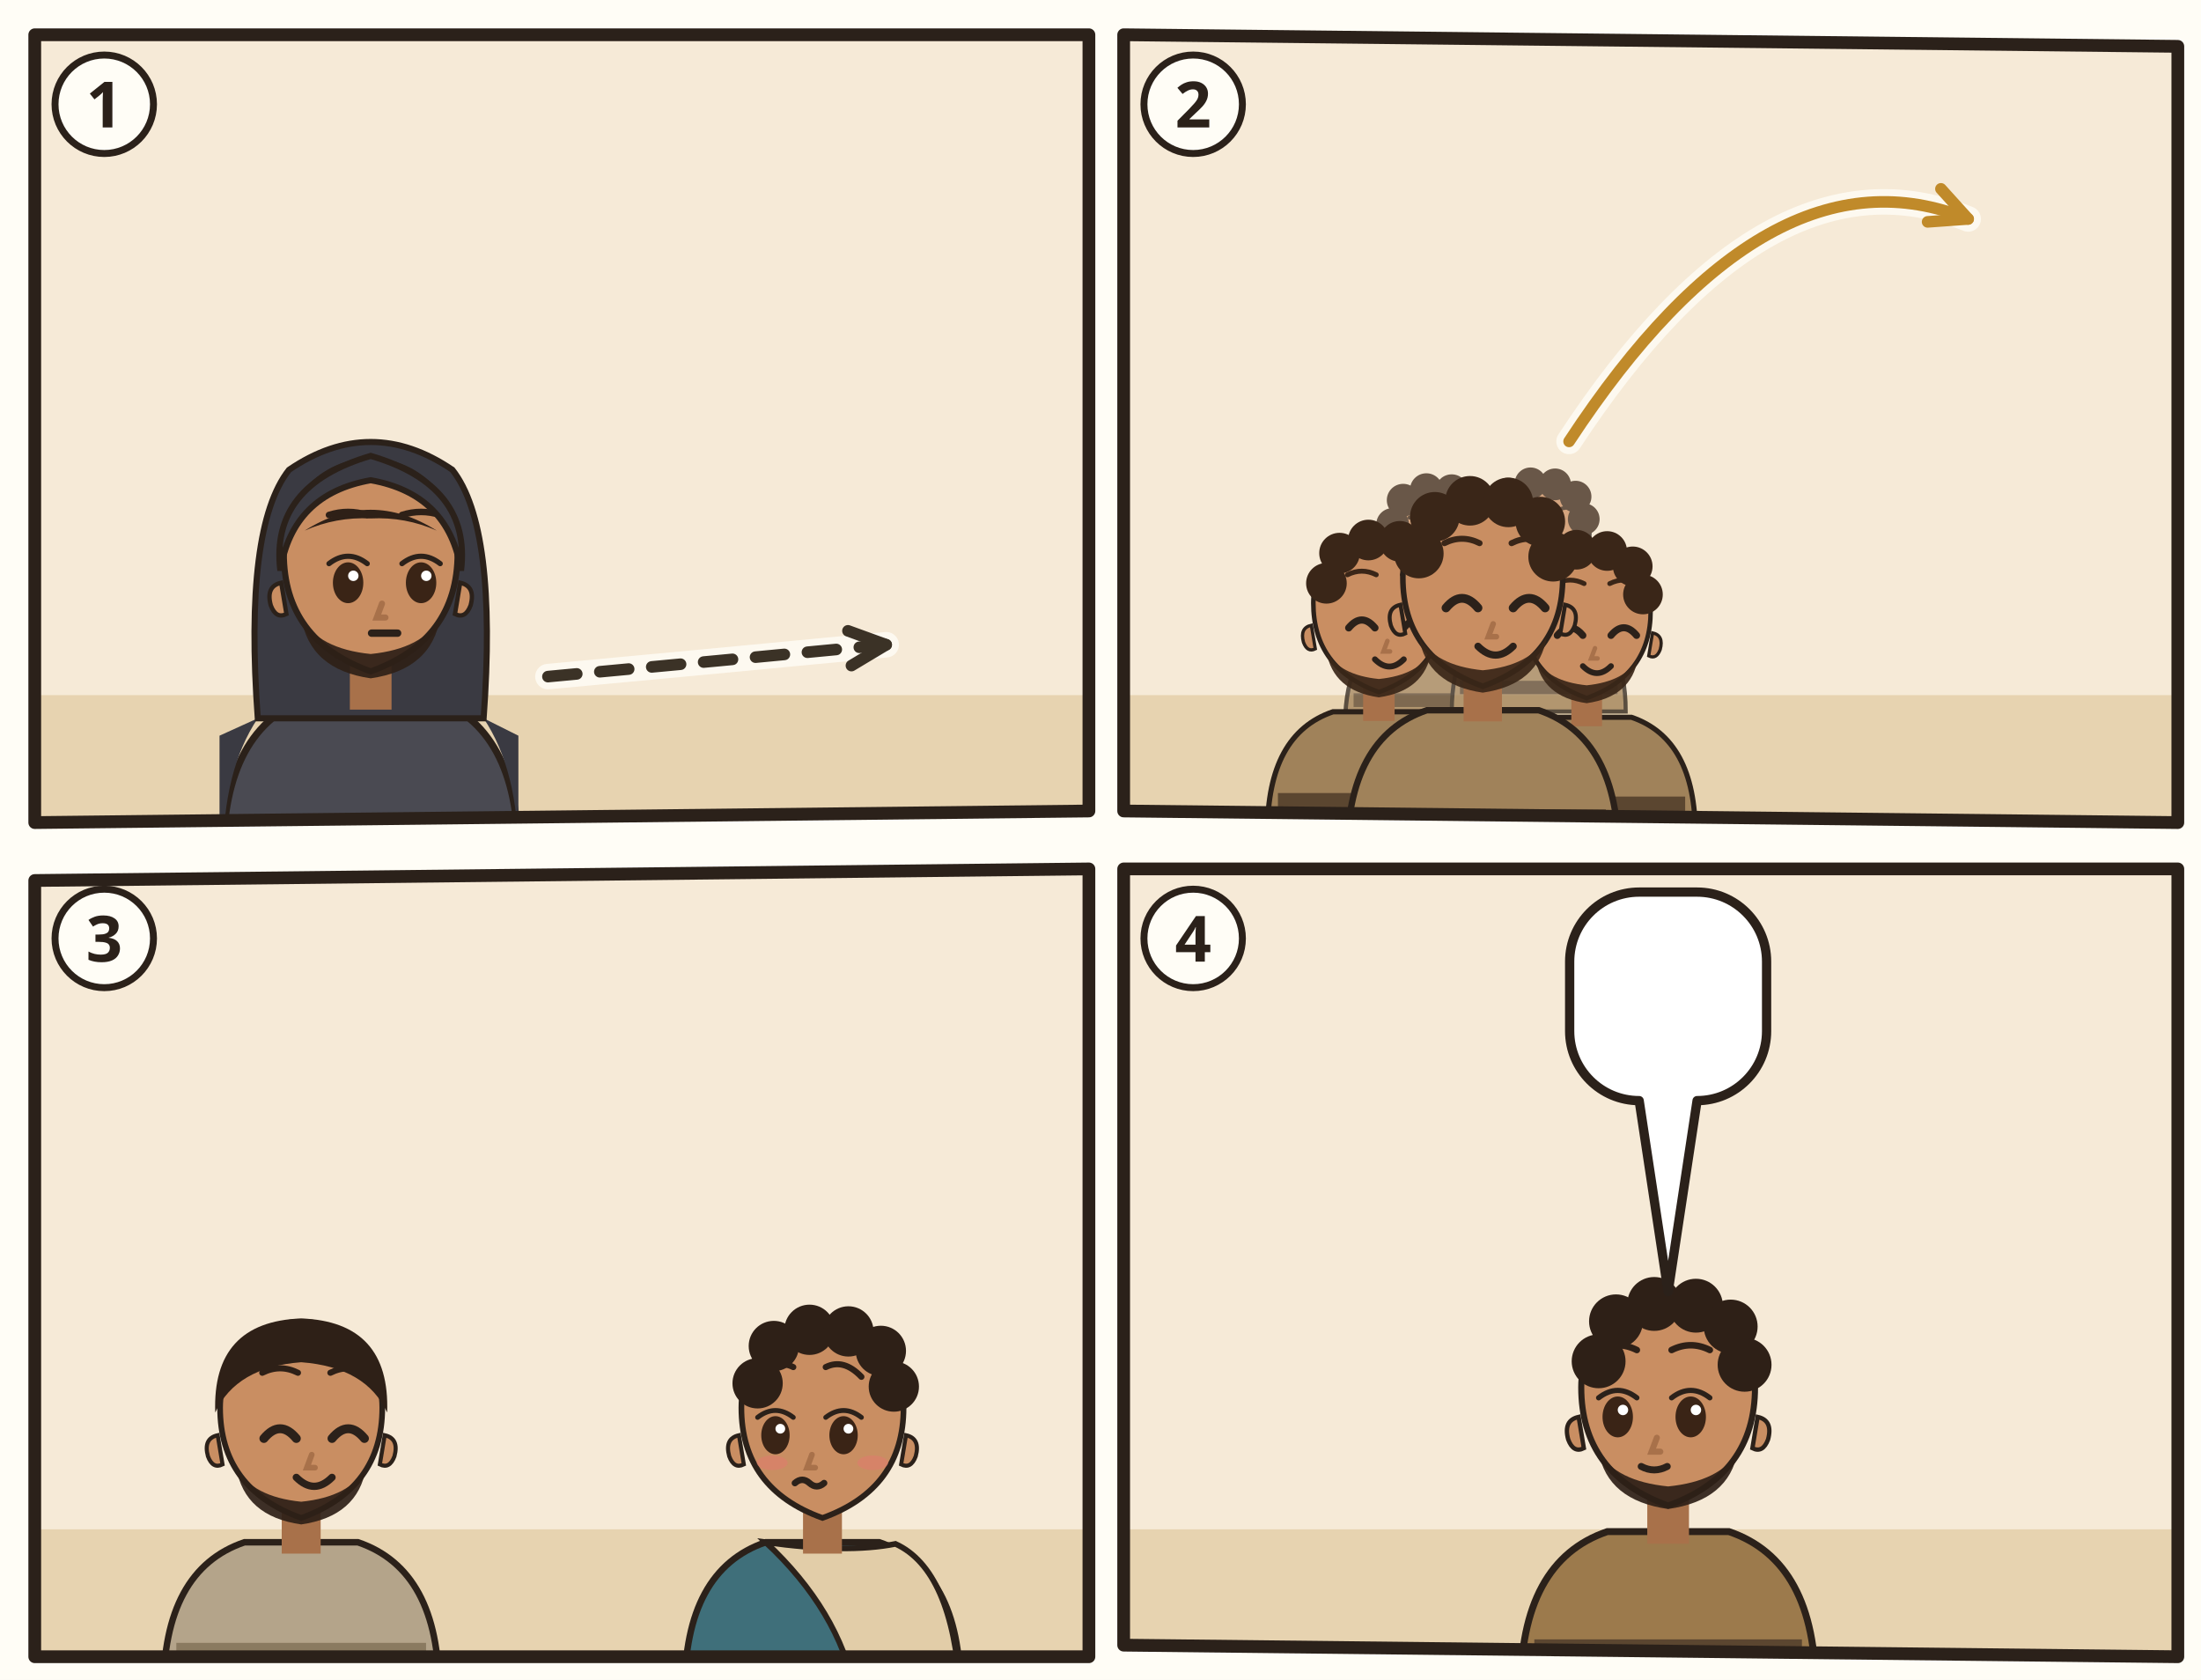
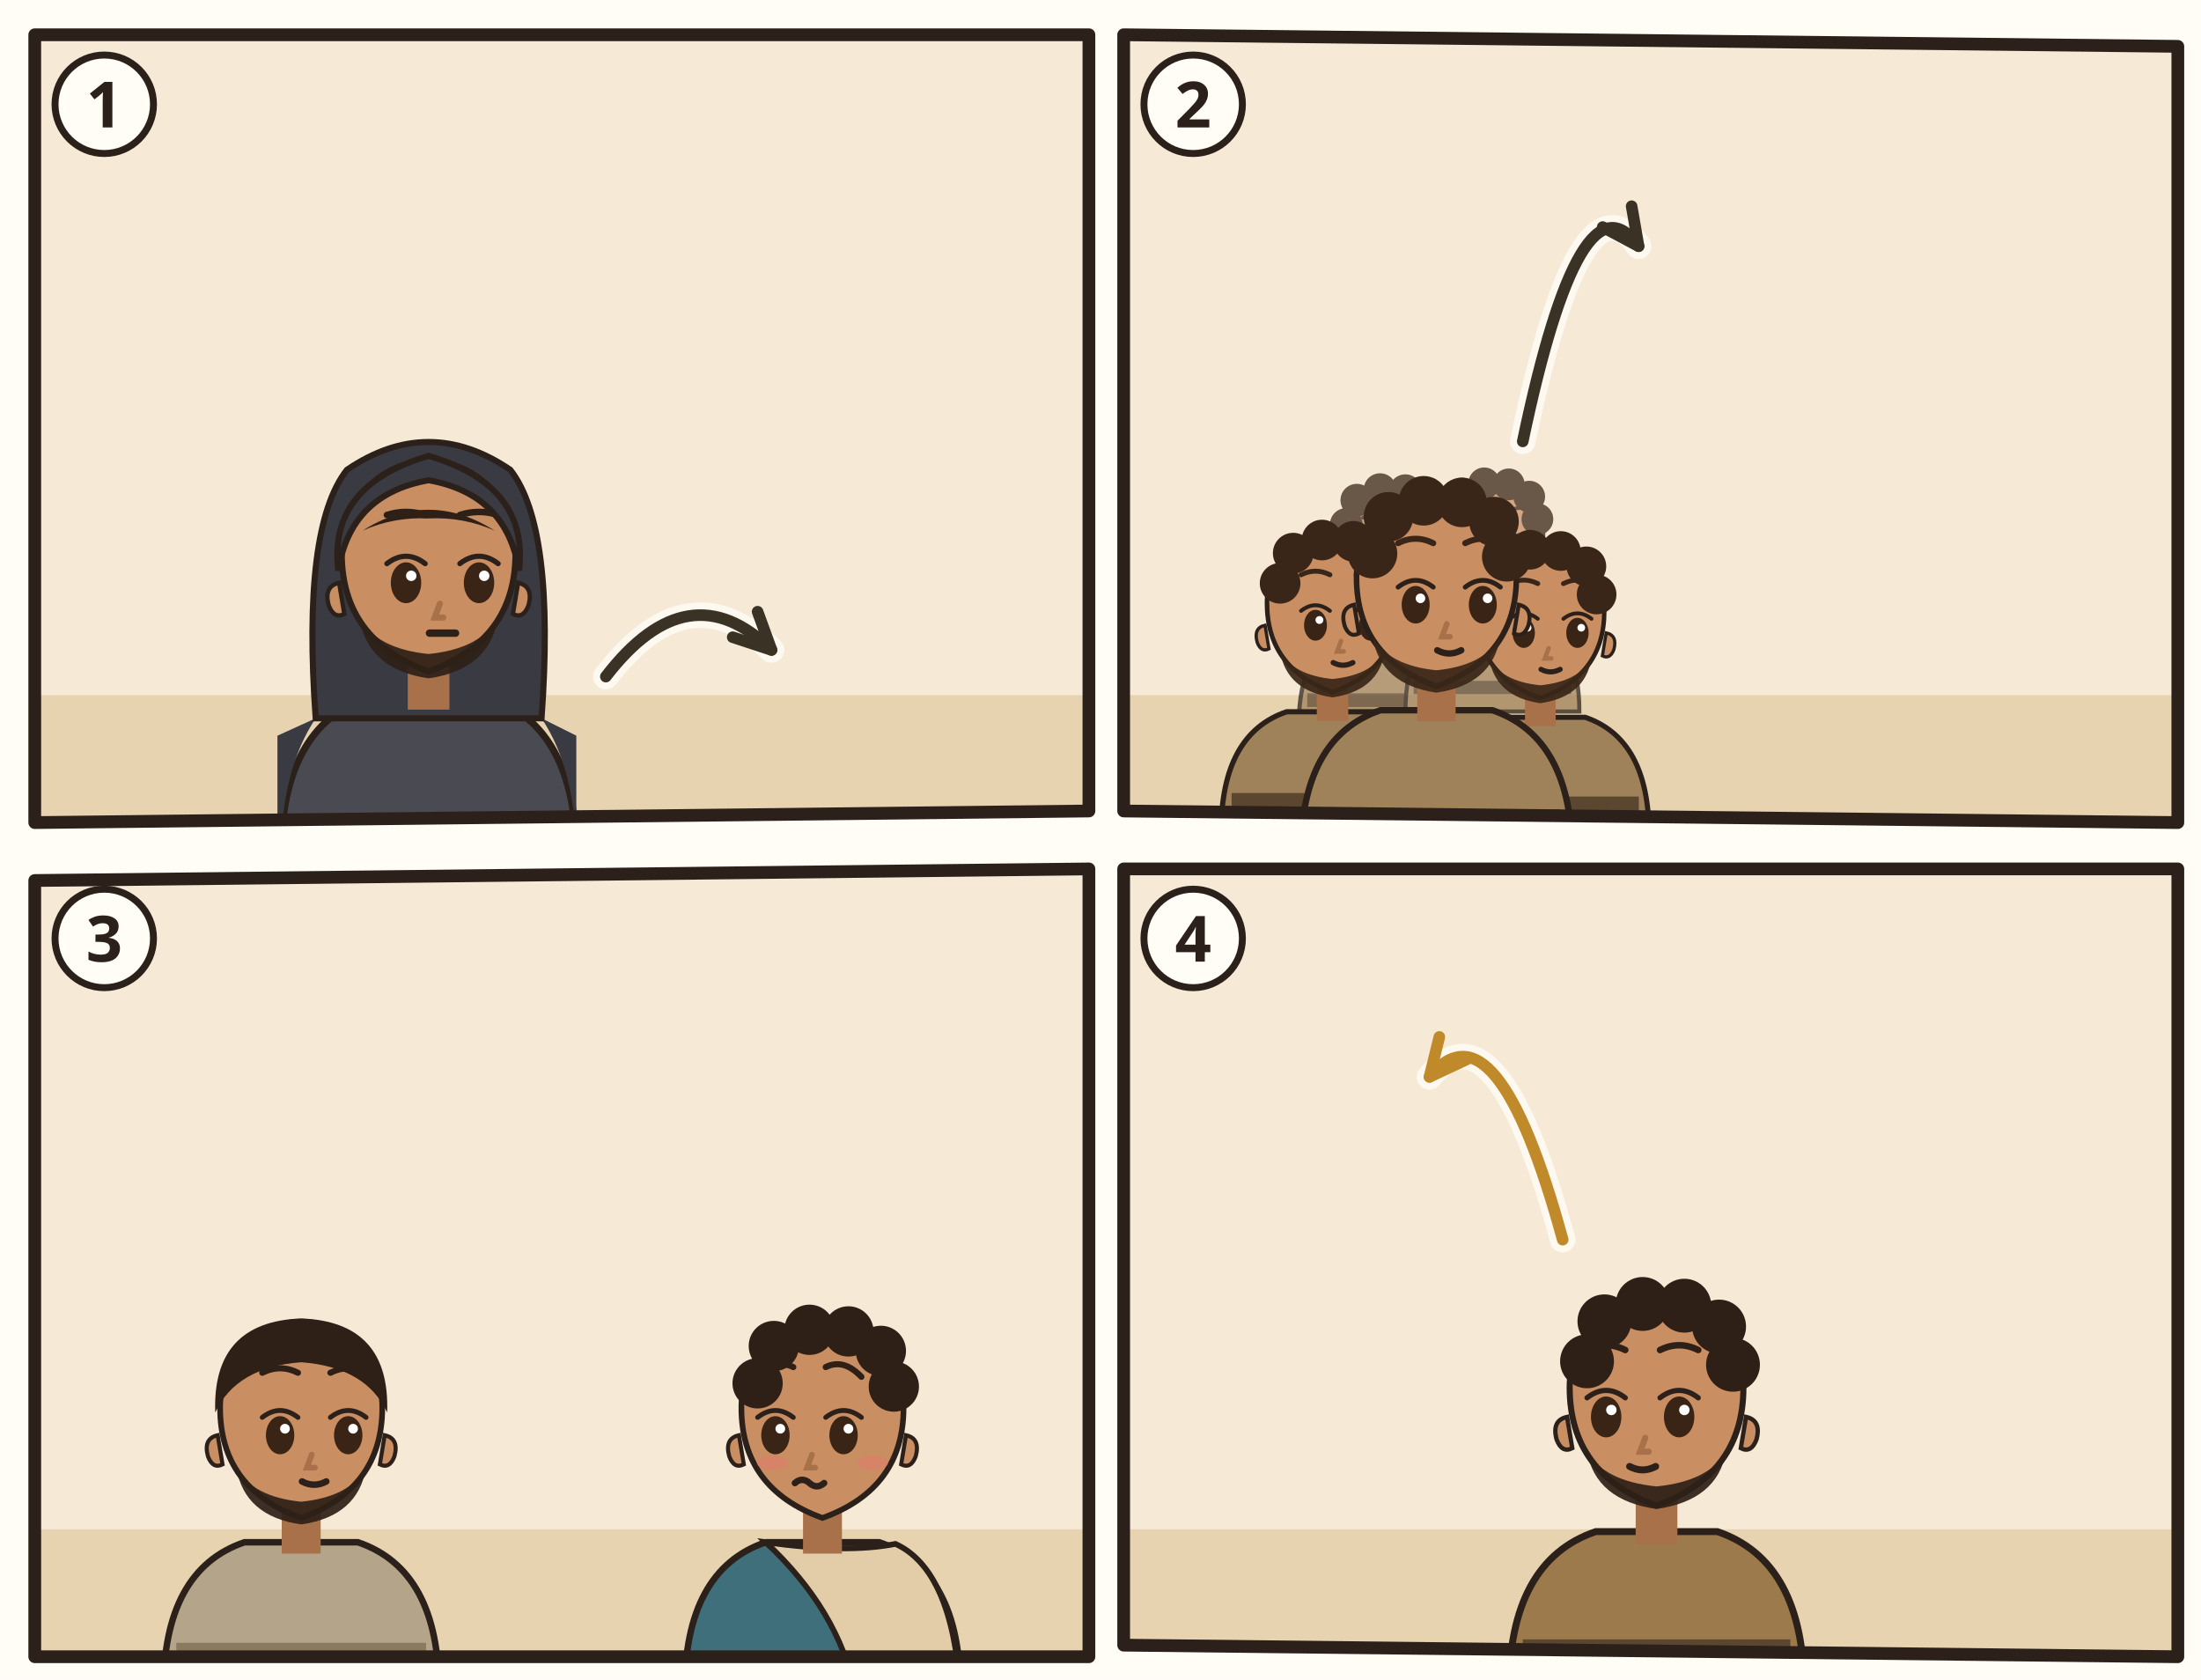
<svg xmlns="http://www.w3.org/2000/svg" viewBox="0 0 380 290">
  <rect width="380" height="290" fill="#FFFDF6" />
  <g transform="translate(4 4)">
    <clipPath id="an-cp-mat-006-019-024-1">
      <polygon points="2,2 184,2 184,136 2,138" />
    </clipPath>
    <g clip-path="url(#an-cp-mat-006-019-024-1)">
      <polygon points="2,2 184,2 184,136 2,138" fill="#F6EAD7" />
      <path d="M0 116h186v24H0z" fill="#E7D3B0" />
-       <g transform="translate(60 93.0) scale(1.5)">
+       <g transform="translate(70 93.0) scale(1.5)">
        <path d="M-17 34Q-17 19-7 15.6L7 15.6Q17 19 17 34z" fill="#4A4A52" stroke="#2B211A" stroke-width=".8" />
        <path d="M-13 18Q-17 24-17 34h-.4V20zM13 18Q17 24 17 34V20z" fill="#3A3A42" />
        <path d="M-13 18Q-14.6-4-9.4-10.6Q0-17 9.4-10.6Q14.6-4 13 18z" fill="#3A3A42" stroke="#2B211A" stroke-width=".7" />
        <path d="M-2.4 11h4.8v6h-4.8z" fill="#A8714A" />
        <path d="M-10 -1Q-10 9 0 12.6Q10 9 10 -1A10 10.6 0 0 0 -10 -1z" fill="#C98E62" stroke="#2B211A" stroke-width=".7" />
        <path d="M10.3 2.4q1.8.4 1.2 2.6-.6 1.6-1.8 1z M-10.3 2.4q-1.8.4-1.2 2.6.6 1.6 1.8 1z" fill="#C98E62" stroke="#2B211A" stroke-width=".5" />
        <path d="M-8 6.4Q-7 12.4 0 13.4Q7 12.4 8 6.4Q6 10 0 10.6Q-6 10-8 6.4z" fill="#2E2017" opacity=".92" />
        <ellipse cx="-2.6" cy="2.4" rx="1.75" ry="2.35" fill="#3A2416" />
        <path d="M-4.8 0.2Q-2.6 -1.5 -0.4 0.2" fill="none" stroke="#2B211A" stroke-width=".6" stroke-linecap="round" />
        <circle cx="-2.0" cy="1.6" r=".6" fill="#FFF" />
        <ellipse cx="5.8" cy="2.4" rx="1.75" ry="2.35" fill="#3A2416" />
        <path d="M3.6 0.2Q5.8 -1.5 8.0 0.2" fill="none" stroke="#2B211A" stroke-width=".6" stroke-linecap="round" />
        <circle cx="6.4" cy="1.6" r=".6" fill="#FFF" />
        <path d="M-4.8 -5.4Q-2.6 -6.1 -0.4 -5.4M3.6 -5.4Q5.8 -6.1 8.0 -5.4" fill="none" stroke="#2E2017" stroke-width=".75" stroke-linecap="round" />
        <path d="M1.3 4.8l-.6 1.6h1" fill="none" stroke="#A8714A" stroke-width=".7" stroke-linecap="round" />
        <path d="M0.1 8.2h3" stroke="#2B211A" stroke-width=".85" stroke-linecap="round" />
        <path d="M-7.6-3.6Q0-8.4 7.6-3.6Q4-5.2 0-5Q-4-5.2-7.6-3.6z" fill="#2E2017" />
        <path d="M-10.4 1Q-11.6-8.8 0-12.2Q11.6-8.8 10.4 1Q9-7.8 0-9.4Q-9-7.8-10.4 1z" fill="#3A3A42" stroke="#2B211A" stroke-width=".7" />
      </g>
-       <use href="#an-schatz-erde" x="149.9" y="100" width="26" height="24" />
-       <path d="M90.6 112.8Q119.8 110.1 149.0 107.3" fill="none" stroke="#FFFDF6" stroke-width="4.4" stroke-linecap="round" opacity=".8" />
-       <path d="M90.6 112.8Q119.8 110.1 149.0 107.3" fill="none" stroke="#3B3226" stroke-width="2" stroke-dasharray="5 4" stroke-linecap="round" />
-       <path d="M143.0 110.9L149.0 107.3L142.4 104.9" fill="none" stroke="#3B3226" stroke-width="2" stroke-linecap="round" stroke-linejoin="round" />
+       <use href="#an-schatz-erde" x="130.0" y="100" width="26" height="24" />
+       <path d="M100.6 112.8Q114.9 94.2 129.2 108.2" fill="none" stroke="#FFFDF6" stroke-width="4.4" stroke-linecap="round" opacity=".8" />
+       <path d="M100.6 112.8Q114.9 94.2 129.2 108.2" fill="none" stroke="#3B3226" stroke-width="2" stroke-linecap="round" />
+       <path d="M122.5 106.0L129.2 108.2L126.8 101.6" fill="none" stroke="#3B3226" stroke-width="2" stroke-linecap="round" stroke-linejoin="round" />
    </g>
    <polygon points="2,2 184,2 184,136 2,138" fill="none" stroke="#2B211A" stroke-width="2.2" stroke-linejoin="round" />
    <circle cx="14" cy="14" r="8.5" fill="#FFFDF6" stroke="#2B211A" stroke-width="1.2" />
    <text x="14" y="18" text-anchor="middle" font-family="sans-serif" font-size="11" font-weight="700" fill="#2B211A">1</text>
  </g>
  <g transform="translate(192 4)">
    <clipPath id="an-cp-mat-006-019-024-2">
      <polygon points="2,2 184,4 184,138 2,136" />
    </clipPath>
    <g clip-path="url(#an-cp-mat-006-019-024-2)">
      <polygon points="2,2 184,4 184,138 2,136" fill="#F6EAD7" />
      <path d="M0 116h186v24H0z" fill="#E7D3B0" />
      <use href="#an-gott" x="140" y="3" width="40" height="40" />
      <g opacity=".75">
-         <g transform="translate(55.72 90.18) scale(0.9108)">
+         <g transform="translate(47.72 90.18) scale(0.9108)">
          <path d="M-17 34Q-17 19-7 15.6L7 15.6Q17 19 17 34z" fill="#A0825A" stroke="#2B211A" stroke-width=".8" />
          <path d="M-15.4 28h30.8v2.6h-30.8z" fill="#5B4630" />
          <path d="M-2.4 11h4.8v6h-4.8z" fill="#A8714A" />
          <path d="M-10 -1Q-10 9 0 12.6Q10 9 10 -1A10 10.6 0 0 0 -10 -1z" fill="#C98E62" stroke="#2B211A" stroke-width=".7" />
          <path d="M10.3 2.4q1.8.4 1.2 2.6-.6 1.6-1.8 1z M-10.3 2.4q-1.8.4-1.2 2.6.6 1.6 1.8 1z" fill="#C98E62" stroke="#2B211A" stroke-width=".5" />
          <path d="M-8 6.4Q-7 12.4 0 13.4Q7 12.4 8 6.4Q6 10 0 10.6Q-6 10-8 6.4z" fill="#3A2618" opacity=".92" />
-           <path d="M-4.6 2.8Q-2.6 0.4 -0.6 2.8" fill="none" stroke="#2B211A" stroke-width="1.1" stroke-linecap="round" />
-           <path d="M3.8 2.8Q5.8 0.4 7.8 2.8" fill="none" stroke="#2B211A" stroke-width="1.1" stroke-linecap="round" />
+           <ellipse cx="-2.6" cy="2.4" rx="1.75" ry="2.35" fill="#3A2416" />
+           <path d="M-4.8 0.2Q-2.6 -1.5 -0.4 0.2" fill="none" stroke="#2B211A" stroke-width=".6" stroke-linecap="round" />
+           <circle cx="-2.0" cy="1.6" r=".6" fill="#FFF" />
+           <ellipse cx="5.8" cy="2.4" rx="1.75" ry="2.35" fill="#3A2416" />
+           <path d="M3.6 0.2Q5.8 -1.5 8.0 0.2" fill="none" stroke="#2B211A" stroke-width=".6" stroke-linecap="round" />
+           <circle cx="6.4" cy="1.6" r=".6" fill="#FFF" />
          <path d="M-4.8 -5.3Q-2.6 -6.4 -0.4 -5.3M3.6 -5.3Q5.8 -6.4 8.0 -5.3" fill="none" stroke="#3A2618" stroke-width=".75" stroke-linecap="round" />
          <path d="M1.3 4.8l-.6 1.6h1" fill="none" stroke="#A8714A" stroke-width=".7" stroke-linecap="round" />
-           <path d="M-0.6 7.6Q1.6 9.8 3.8 7.6" fill="none" stroke="#2B211A" stroke-width=".9" stroke-linecap="round" />
+           <path d="M0.1 8.1Q1.6 8.9 3.1 8.1" fill="none" stroke="#2B211A" stroke-width=".8" stroke-linecap="round" />
          <circle cx="-8" cy="-4" r="3.1" fill="#3A2618" />
          <circle cx="-6" cy="-8.6" r="3.1" fill="#3A2618" />
          <circle cx="-1.6" cy="-10.6" r="3.1" fill="#3A2618" />
          <circle cx="3.2" cy="-10.4" r="3.1" fill="#3A2618" />
          <circle cx="7.2" cy="-8" r="3.1" fill="#3A2618" />
          <circle cx="8.8" cy="-3.6" r="3.1" fill="#3A2618" />
        </g>
-         <g transform="translate(73.66 88.8) scale(0.8832)">
+         <g transform="translate(65.66 88.8) scale(0.8832)">
          <path d="M-17 34Q-17 19-7 15.6L7 15.6Q17 19 17 34z" fill="#A0825A" stroke="#2B211A" stroke-width=".8" />
          <path d="M-15.4 28h30.8v2.6h-30.8z" fill="#5B4630" />
          <path d="M-2.4 11h4.8v6h-4.8z" fill="#A8714A" />
          <path d="M-10 -1Q-10 9 0 12.6Q10 9 10 -1A10 10.6 0 0 0 -10 -1z" fill="#C98E62" stroke="#2B211A" stroke-width=".7" />
          <path d="M10.3 2.4q1.8.4 1.2 2.6-.6 1.6-1.8 1z M-10.3 2.4q-1.8.4-1.2 2.6.6 1.6 1.8 1z" fill="#C98E62" stroke="#2B211A" stroke-width=".5" />
          <path d="M-8 6.4Q-7 12.4 0 13.4Q7 12.4 8 6.4Q6 10 0 10.6Q-6 10-8 6.4z" fill="#3A2618" opacity=".92" />
-           <path d="M-4.6 2.8Q-2.6 0.4 -0.6 2.8" fill="none" stroke="#2B211A" stroke-width="1.1" stroke-linecap="round" />
-           <path d="M3.8 2.8Q5.8 0.4 7.8 2.8" fill="none" stroke="#2B211A" stroke-width="1.1" stroke-linecap="round" />
+           <ellipse cx="-2.6" cy="2.4" rx="1.75" ry="2.35" fill="#3A2416" />
+           <path d="M-4.8 0.2Q-2.6 -1.5 -0.4 0.2" fill="none" stroke="#2B211A" stroke-width=".6" stroke-linecap="round" />
+           <circle cx="-2.0" cy="1.6" r=".6" fill="#FFF" />
+           <ellipse cx="5.8" cy="2.4" rx="1.75" ry="2.35" fill="#3A2416" />
+           <path d="M3.6 0.2Q5.8 -1.5 8.0 0.2" fill="none" stroke="#2B211A" stroke-width=".6" stroke-linecap="round" />
+           <circle cx="6.4" cy="1.6" r=".6" fill="#FFF" />
          <path d="M-4.8 -5.3Q-2.6 -6.4 -0.4 -5.3M3.6 -5.3Q5.8 -6.4 8.0 -5.3" fill="none" stroke="#3A2618" stroke-width=".75" stroke-linecap="round" />
          <path d="M1.3 4.8l-.6 1.6h1" fill="none" stroke="#A8714A" stroke-width=".7" stroke-linecap="round" />
-           <path d="M-0.6 7.6Q1.6 9.8 3.8 7.6" fill="none" stroke="#2B211A" stroke-width=".9" stroke-linecap="round" />
+           <path d="M0.1 8.1Q1.6 8.9 3.1 8.1" fill="none" stroke="#2B211A" stroke-width=".8" stroke-linecap="round" />
          <circle cx="-8" cy="-4" r="3.1" fill="#3A2618" />
          <circle cx="-6" cy="-8.6" r="3.1" fill="#3A2618" />
          <circle cx="-1.6" cy="-10.6" r="3.1" fill="#3A2618" />
          <circle cx="3.2" cy="-10.4" r="3.1" fill="#3A2618" />
          <circle cx="7.2" cy="-8" r="3.1" fill="#3A2618" />
          <circle cx="8.8" cy="-3.6" r="3.1" fill="#3A2618" />
        </g>
      </g>
-       <g transform="translate(46.06 101.22) scale(1.1316)">
+       <g transform="translate(38.06 101.22) scale(1.1316)">
        <path d="M-17 34Q-17 19-7 15.6L7 15.6Q17 19 17 34z" fill="#A0825A" stroke="#2B211A" stroke-width=".8" />
        <path d="M-15.4 28h30.8v2.6h-30.8z" fill="#5B4630" />
        <path d="M-2.4 11h4.8v6h-4.8z" fill="#A8714A" />
        <path d="M-10 -1Q-10 9 0 12.6Q10 9 10 -1A10 10.6 0 0 0 -10 -1z" fill="#C98E62" stroke="#2B211A" stroke-width=".7" />
        <path d="M10.3 2.4q1.8.4 1.2 2.6-.6 1.6-1.8 1z M-10.3 2.4q-1.8.4-1.2 2.6.6 1.6 1.8 1z" fill="#C98E62" stroke="#2B211A" stroke-width=".5" />
        <path d="M-8 6.4Q-7 12.4 0 13.4Q7 12.4 8 6.4Q6 10 0 10.6Q-6 10-8 6.4z" fill="#3A2618" opacity=".92" />
-         <path d="M-4.6 2.8Q-2.6 0.4 -0.6 2.8" fill="none" stroke="#2B211A" stroke-width="1.1" stroke-linecap="round" />
-         <path d="M3.8 2.8Q5.8 0.4 7.8 2.8" fill="none" stroke="#2B211A" stroke-width="1.1" stroke-linecap="round" />
+         <ellipse cx="-2.6" cy="2.4" rx="1.75" ry="2.35" fill="#3A2416" />
+         <path d="M-4.8 0.2Q-2.6 -1.5 -0.4 0.2" fill="none" stroke="#2B211A" stroke-width=".6" stroke-linecap="round" />
+         <circle cx="-2.0" cy="1.6" r=".6" fill="#FFF" />
+         <ellipse cx="5.8" cy="2.4" rx="1.75" ry="2.35" fill="#3A2416" />
+         <path d="M3.6 0.2Q5.8 -1.5 8.0 0.2" fill="none" stroke="#2B211A" stroke-width=".6" stroke-linecap="round" />
+         <circle cx="6.4" cy="1.6" r=".6" fill="#FFF" />
        <path d="M-4.8 -5.3Q-2.6 -6.4 -0.4 -5.3M3.6 -5.3Q5.8 -6.4 8.0 -5.3" fill="none" stroke="#3A2618" stroke-width=".75" stroke-linecap="round" />
        <path d="M1.3 4.8l-.6 1.6h1" fill="none" stroke="#A8714A" stroke-width=".7" stroke-linecap="round" />
-         <path d="M-0.6 7.6Q1.6 9.8 3.8 7.6" fill="none" stroke="#2B211A" stroke-width=".9" stroke-linecap="round" />
+         <path d="M0.1 8.1Q1.6 8.9 3.1 8.1" fill="none" stroke="#2B211A" stroke-width=".8" stroke-linecap="round" />
        <circle cx="-8" cy="-4" r="3.1" fill="#3A2618" />
        <circle cx="-6" cy="-8.6" r="3.1" fill="#3A2618" />
        <circle cx="-1.6" cy="-10.6" r="3.1" fill="#3A2618" />
        <circle cx="3.2" cy="-10.4" r="3.1" fill="#3A2618" />
        <circle cx="7.2" cy="-8" r="3.1" fill="#3A2618" />
        <circle cx="8.8" cy="-3.6" r="3.1" fill="#3A2618" />
      </g>
-       <g transform="translate(81.94 102.6) scale(1.104)">
+       <g transform="translate(73.94 102.6) scale(1.104)">
        <path d="M-17 34Q-17 19-7 15.6L7 15.6Q17 19 17 34z" fill="#A0825A" stroke="#2B211A" stroke-width=".8" />
        <path d="M-15.4 28h30.8v2.6h-30.8z" fill="#5B4630" />
        <path d="M-2.4 11h4.8v6h-4.8z" fill="#A8714A" />
        <path d="M-10 -1Q-10 9 0 12.6Q10 9 10 -1A10 10.6 0 0 0 -10 -1z" fill="#C98E62" stroke="#2B211A" stroke-width=".7" />
        <path d="M10.3 2.4q1.8.4 1.2 2.6-.6 1.6-1.8 1z M-10.3 2.4q-1.8.4-1.2 2.6.6 1.6 1.8 1z" fill="#C98E62" stroke="#2B211A" stroke-width=".5" />
        <path d="M-8 6.4Q-7 12.4 0 13.4Q7 12.4 8 6.4Q6 10 0 10.6Q-6 10-8 6.4z" fill="#3A2618" opacity=".92" />
-         <path d="M-4.6 2.8Q-2.6 0.4 -0.6 2.8" fill="none" stroke="#2B211A" stroke-width="1.1" stroke-linecap="round" />
-         <path d="M3.8 2.8Q5.8 0.4 7.8 2.8" fill="none" stroke="#2B211A" stroke-width="1.1" stroke-linecap="round" />
+         <ellipse cx="-2.6" cy="2.4" rx="1.75" ry="2.35" fill="#3A2416" />
+         <path d="M-4.8 0.2Q-2.6 -1.5 -0.4 0.2" fill="none" stroke="#2B211A" stroke-width=".6" stroke-linecap="round" />
+         <circle cx="-2.0" cy="1.6" r=".6" fill="#FFF" />
+         <ellipse cx="5.8" cy="2.4" rx="1.75" ry="2.35" fill="#3A2416" />
+         <path d="M3.6 0.2Q5.8 -1.5 8.0 0.2" fill="none" stroke="#2B211A" stroke-width=".6" stroke-linecap="round" />
+         <circle cx="6.4" cy="1.6" r=".6" fill="#FFF" />
        <path d="M-4.8 -5.3Q-2.6 -6.4 -0.4 -5.3M3.6 -5.3Q5.8 -6.4 8.0 -5.3" fill="none" stroke="#3A2618" stroke-width=".75" stroke-linecap="round" />
        <path d="M1.3 4.8l-.6 1.6h1" fill="none" stroke="#A8714A" stroke-width=".7" stroke-linecap="round" />
-         <path d="M-0.6 7.6Q1.6 9.8 3.8 7.6" fill="none" stroke="#2B211A" stroke-width=".9" stroke-linecap="round" />
+         <path d="M0.1 8.1Q1.6 8.9 3.1 8.1" fill="none" stroke="#2B211A" stroke-width=".8" stroke-linecap="round" />
        <circle cx="-8" cy="-4" r="3.1" fill="#3A2618" />
        <circle cx="-6" cy="-8.6" r="3.1" fill="#3A2618" />
        <circle cx="-1.6" cy="-10.6" r="3.1" fill="#3A2618" />
        <circle cx="3.2" cy="-10.4" r="3.1" fill="#3A2618" />
        <circle cx="7.2" cy="-8" r="3.1" fill="#3A2618" />
        <circle cx="8.8" cy="-3.6" r="3.1" fill="#3A2618" />
      </g>
-       <g transform="translate(64 97.08) scale(1.38)">
+       <g transform="translate(56 97.08) scale(1.38)">
        <path d="M-17 34Q-17 19-7 15.6L7 15.6Q17 19 17 34z" fill="#A0825A" stroke="#2B211A" stroke-width=".8" />
        <path d="M-15.4 28h30.8v2.6h-30.8z" fill="#5B4630" />
        <path d="M-2.4 11h4.8v6h-4.8z" fill="#A8714A" />
        <path d="M-10 -1Q-10 9 0 12.6Q10 9 10 -1A10 10.6 0 0 0 -10 -1z" fill="#C98E62" stroke="#2B211A" stroke-width=".7" />
        <path d="M10.3 2.4q1.8.4 1.2 2.6-.6 1.6-1.8 1z M-10.3 2.4q-1.8.4-1.2 2.6.6 1.6 1.8 1z" fill="#C98E62" stroke="#2B211A" stroke-width=".5" />
        <path d="M-8 6.4Q-7 12.4 0 13.4Q7 12.4 8 6.4Q6 10 0 10.6Q-6 10-8 6.4z" fill="#3A2618" opacity=".92" />
-         <path d="M-4.6 2.8Q-2.6 0.4 -0.6 2.8" fill="none" stroke="#2B211A" stroke-width="1.1" stroke-linecap="round" />
-         <path d="M3.8 2.8Q5.8 0.4 7.8 2.8" fill="none" stroke="#2B211A" stroke-width="1.1" stroke-linecap="round" />
+         <ellipse cx="-2.6" cy="2.4" rx="1.75" ry="2.35" fill="#3A2416" />
+         <path d="M-4.8 0.2Q-2.6 -1.5 -0.4 0.2" fill="none" stroke="#2B211A" stroke-width=".6" stroke-linecap="round" />
+         <circle cx="-2.0" cy="1.6" r=".6" fill="#FFF" />
+         <ellipse cx="5.8" cy="2.4" rx="1.75" ry="2.35" fill="#3A2416" />
+         <path d="M3.6 0.2Q5.8 -1.5 8.0 0.2" fill="none" stroke="#2B211A" stroke-width=".6" stroke-linecap="round" />
+         <circle cx="6.4" cy="1.6" r=".6" fill="#FFF" />
        <path d="M-4.8 -5.3Q-2.6 -6.4 -0.4 -5.3M3.6 -5.3Q5.8 -6.4 8.0 -5.3" fill="none" stroke="#3A2618" stroke-width=".75" stroke-linecap="round" />
        <path d="M1.3 4.8l-.6 1.6h1" fill="none" stroke="#A8714A" stroke-width=".7" stroke-linecap="round" />
-         <path d="M-0.6 7.6Q1.6 9.8 3.8 7.6" fill="none" stroke="#2B211A" stroke-width=".9" stroke-linecap="round" />
+         <path d="M0.1 8.1Q1.6 8.9 3.1 8.1" fill="none" stroke="#2B211A" stroke-width=".8" stroke-linecap="round" />
        <circle cx="-8" cy="-4" r="3.1" fill="#3A2618" />
        <circle cx="-6" cy="-8.6" r="3.1" fill="#3A2618" />
        <circle cx="-1.6" cy="-10.6" r="3.1" fill="#3A2618" />
        <circle cx="3.2" cy="-10.4" r="3.1" fill="#3A2618" />
        <circle cx="7.2" cy="-8" r="3.1" fill="#3A2618" />
        <circle cx="8.8" cy="-3.6" r="3.1" fill="#3A2618" />
      </g>
-       <use href="#an-schatz" x="114" y="24" width="24" height="19" />
-       <use href="#an-z-herz" x="56.0" y="62.5" width="16" height="15" />
-       <path d="M78.9 72.2Q113.3 19.8 147.8 33.8" fill="none" stroke="#FFFDF6" stroke-width="4.4" stroke-linecap="round" opacity=".8" />
-       <path d="M78.9 72.2Q113.3 19.8 147.8 33.8" fill="none" stroke="#C08A2A" stroke-width="2" stroke-linecap="round" />
-       <path d="M140.8 34.3L147.8 33.8L143.1 28.6" fill="none" stroke="#C08A2A" stroke-width="2" stroke-linecap="round" stroke-linejoin="round" />
+       <use href="#an-z-schatz" x="86" y="16" width="24.0" height="21.0" />
+       <use href="#an-z-herz" x="119.0" y="16" width="16.0" height="15.0" />
+       <path d="M70.9 72.2Q80.9 24.5 90.9 38.5" fill="none" stroke="#FFFDF6" stroke-width="4.4" stroke-linecap="round" opacity=".8" />
+       <path d="M70.9 72.2Q80.9 24.5 90.9 38.5" fill="none" stroke="#3B3226" stroke-width="2" stroke-linecap="round" />
+       <path d="M84.7 35.2L90.9 38.5L89.7 31.6" fill="none" stroke="#3B3226" stroke-width="2" stroke-linecap="round" stroke-linejoin="round" />
    </g>
    <polygon points="2,2 184,4 184,138 2,136" fill="none" stroke="#2B211A" stroke-width="2.2" stroke-linejoin="round" />
    <circle cx="14" cy="14" r="8.5" fill="#FFFDF6" stroke="#2B211A" stroke-width="1.2" />
    <text x="14" y="18" text-anchor="middle" font-family="sans-serif" font-size="11" font-weight="700" fill="#2B211A">2</text>
  </g>
  <g transform="translate(4 148)">
    <clipPath id="an-cp-mat-006-019-024-3">
      <polygon points="2,4 184,2 184,138 2,138" />
    </clipPath>
    <g clip-path="url(#an-cp-mat-006-019-024-3)">
      <polygon points="2,4 184,2 184,138 2,138" fill="#F6EAD7" />
      <path d="M0 116h186v24H0z" fill="#E7D3B0" />
      <g transform="translate(48 96.4) scale(1.4)">
        <path d="M-17 34Q-17 19-7 15.6L7 15.6Q17 19 17 34z" fill="#B4A48A" stroke="#2B211A" stroke-width=".8" />
        <path d="M-15.4 28h30.8v2.6h-30.8z" fill="#8A7A60" />
        <path d="M-2.4 11h4.8v6h-4.8z" fill="#A8714A" />
        <path d="M-10 -1Q-10 9 0 12.6Q10 9 10 -1A10 10.6 0 0 0 -10 -1z" fill="#C98E62" stroke="#2B211A" stroke-width=".7" />
        <path d="M10.3 2.4q1.8.4 1.2 2.6-.6 1.6-1.8 1z M-10.3 2.4q-1.8.4-1.2 2.6.6 1.6 1.8 1z" fill="#C98E62" stroke="#2B211A" stroke-width=".5" />
        <path d="M-8 6.4Q-7 12.4 0 13.4Q7 12.4 8 6.4Q6 10 0 10.6Q-6 10-8 6.4z" fill="#2E2017" opacity=".92" />
-         <path d="M-4.6 2.8Q-2.6 0.4 -0.6 2.8" fill="none" stroke="#2B211A" stroke-width="1.1" stroke-linecap="round" />
-         <path d="M3.8 2.8Q5.8 0.4 7.8 2.8" fill="none" stroke="#2B211A" stroke-width="1.1" stroke-linecap="round" />
+         <ellipse cx="-2.6" cy="2.4" rx="1.75" ry="2.35" fill="#3A2416" />
+         <path d="M-4.8 0.2Q-2.6 -1.5 -0.4 0.2" fill="none" stroke="#2B211A" stroke-width=".6" stroke-linecap="round" />
+         <circle cx="-2.0" cy="1.6" r=".6" fill="#FFF" />
+         <ellipse cx="5.8" cy="2.4" rx="1.75" ry="2.35" fill="#3A2416" />
+         <path d="M3.6 0.2Q5.8 -1.5 8.0 0.2" fill="none" stroke="#2B211A" stroke-width=".6" stroke-linecap="round" />
+         <circle cx="6.4" cy="1.6" r=".6" fill="#FFF" />
        <path d="M-4.8 -5.3Q-2.6 -6.4 -0.4 -5.3M3.6 -5.3Q5.8 -6.4 8.0 -5.3" fill="none" stroke="#2E2017" stroke-width=".75" stroke-linecap="round" />
        <path d="M1.3 4.8l-.6 1.6h1" fill="none" stroke="#A8714A" stroke-width=".7" stroke-linecap="round" />
-         <path d="M-0.6 7.6Q1.6 9.8 3.8 7.6" fill="none" stroke="#2B211A" stroke-width=".9" stroke-linecap="round" />
+         <path d="M0.1 8.1Q1.6 8.9 3.1 8.1" fill="none" stroke="#2B211A" stroke-width=".8" stroke-linecap="round" />
        <path d="M-10.6-.4Q-11-11.6 0-12Q11-11.6 10.6-.4Q8-6 0-6.6Q-8-6-10.6-.4z" fill="#2E2017" />
      </g>
      <g transform="translate(138 96.4) scale(1.4)">
        <path d="M-17 34Q-17 19-7 15.6L7 15.6Q17 19 17 34z" fill="#3F6F7A" stroke="#2B211A" stroke-width=".8" />
        <path d="M-7 15.6Q3 17 9 15.8Q16 19 17 34L4 34Q2 24-7 15.6z" fill="#E2CDA8" stroke="#2B211A" stroke-width=".7" />
        <path d="M-2.4 11h4.8v6h-4.8z" fill="#A8714A" />
        <path d="M-10 -1Q-10 9 0 12.6Q10 9 10 -1A10 10.6 0 0 0 -10 -1z" fill="#C98E62" stroke="#2B211A" stroke-width=".7" />
        <path d="M10.3 2.4q1.8.4 1.2 2.6-.6 1.6-1.8 1z M-10.3 2.4q-1.8.4-1.2 2.6.6 1.6 1.8 1z" fill="#C98E62" stroke="#2B211A" stroke-width=".5" />
        <ellipse cx="-5.8" cy="2.4" rx="1.75" ry="2.35" fill="#3A2416" />
        <path d="M-8.0 0.2Q-5.8 -1.5 -3.6 0.2" fill="none" stroke="#2B211A" stroke-width=".6" stroke-linecap="round" />
        <circle cx="-5.2" cy="1.6" r=".6" fill="#FFF" />
        <ellipse cx="2.6" cy="2.4" rx="1.75" ry="2.35" fill="#3A2416" />
        <path d="M0.4 0.2Q2.6 -1.5 4.8 0.2" fill="none" stroke="#2B211A" stroke-width=".6" stroke-linecap="round" />
        <circle cx="3.2" cy="1.6" r=".6" fill="#FFF" />
        <path d="M-8.0 -4.8Q-5.8 -7.1 -3.6 -6.0M0.4 -6.0Q2.6 -7.1 4.8 -4.8" fill="none" stroke="#2E2017" stroke-width=".75" stroke-linecap="round" />
        <path d="M-1.3 4.8l-.6 1.6h1" fill="none" stroke="#A8714A" stroke-width=".7" stroke-linecap="round" />
        <ellipse cx="-6.2" cy="5.8" rx="1.9" ry=".9" fill="#E07A6E" opacity=".55" />
        <ellipse cx="6.2" cy="5.8" rx="1.9" ry=".9" fill="#E07A6E" opacity=".55" />
        <path d="M-3.4 8.3q.9-.8 1.8 0t1.8 0" fill="none" stroke="#2B211A" stroke-width=".8" stroke-linecap="round" />
        <circle cx="-8" cy="-4" r="3.1" fill="#2E2017" />
        <circle cx="-6" cy="-8.6" r="3.1" fill="#2E2017" />
        <circle cx="-1.6" cy="-10.6" r="3.1" fill="#2E2017" />
        <circle cx="3.2" cy="-10.4" r="3.1" fill="#2E2017" />
        <circle cx="7.2" cy="-8" r="3.1" fill="#2E2017" />
        <circle cx="8.8" cy="-3.6" r="3.1" fill="#2E2017" />
      </g>
-       <use href="#an-z-abstand" x="89.0" y="50" width="8" height="64" />
      <use href="#an-licht" x="31.0" y="42.6" width="34" height="34" />
      <use href="#an-z-finsternis" x="126.0" y="58.6" width="24" height="18" />
      <use href="#an-z-sehen" x="68.8" y="90.4" width="20" height="12" />
      <use href="#an-z-blind" x="158.8" y="89.4" width="20" height="14" />
    </g>
    <polygon points="2,4 184,2 184,138 2,138" fill="none" stroke="#2B211A" stroke-width="2.2" stroke-linejoin="round" />
    <circle cx="14" cy="14" r="8.5" fill="#FFFDF6" stroke="#2B211A" stroke-width="1.2" />
    <text x="14" y="18" text-anchor="middle" font-family="sans-serif" font-size="11" font-weight="700" fill="#2B211A">3</text>
  </g>
  <g transform="translate(192 148)">
    <clipPath id="an-cp-mat-006-019-024-4">
      <polygon points="2,2 184,2 184,138 2,136" />
    </clipPath>
    <g clip-path="url(#an-cp-mat-006-019-024-4)">
      <polygon points="2,2 184,2 184,138 2,136" fill="#F6EAD7" />
      <path d="M0 116h186v24H0z" fill="#E7D3B0" />
      <use href="#an-gott" x="26" y="3" width="40" height="40" />
-       <g transform="translate(96 93.0) scale(1.5)">
+       <g transform="translate(94 93.0) scale(1.5)">
        <path d="M-17 34Q-17 19-7 15.6L7 15.6Q17 19 17 34z" fill="#9C7A4C" stroke="#2B211A" stroke-width=".8" />
        <path d="M-15.4 28h30.8v2.6h-30.8z" fill="#5B4630" />
        <path d="M-2.4 11h4.8v6h-4.8z" fill="#A8714A" />
        <path d="M-10 -1Q-10 9 0 12.6Q10 9 10 -1A10 10.6 0 0 0 -10 -1z" fill="#C98E62" stroke="#2B211A" stroke-width=".7" />
        <path d="M10.3 2.4q1.8.4 1.2 2.6-.6 1.6-1.8 1z M-10.3 2.4q-1.8.4-1.2 2.6.6 1.6 1.8 1z" fill="#C98E62" stroke="#2B211A" stroke-width=".5" />
        <path d="M-8 6.4Q-7 12 0 13Q7 12 8 6.4Q6 9.8 0 10.4Q-6 9.8-8 6.4z" fill="#2E2017" opacity=".92" />
        <ellipse cx="-5.8" cy="2.4" rx="1.75" ry="2.35" fill="#3A2416" />
        <path d="M-8.0 0.2Q-5.8 -1.5 -3.6 0.2" fill="none" stroke="#2B211A" stroke-width=".6" stroke-linecap="round" />
        <circle cx="-5.2" cy="1.6" r=".6" fill="#FFF" />
        <ellipse cx="2.6" cy="2.4" rx="1.75" ry="2.35" fill="#3A2416" />
        <path d="M0.4 0.2Q2.6 -1.5 4.8 0.2" fill="none" stroke="#2B211A" stroke-width=".6" stroke-linecap="round" />
        <circle cx="3.2" cy="1.6" r=".6" fill="#FFF" />
        <path d="M-8.0 -5.3Q-5.8 -6.4 -3.6 -5.3M0.4 -5.3Q2.6 -6.4 4.8 -5.3" fill="none" stroke="#2E2017" stroke-width=".75" stroke-linecap="round" />
        <path d="M-1.3 4.8l-.6 1.6h1" fill="none" stroke="#A8714A" stroke-width=".7" stroke-linecap="round" />
        <path d="M-3.1 8.1Q-1.6 8.9 -0.1 8.1" fill="none" stroke="#2B211A" stroke-width=".8" stroke-linecap="round" />
        <circle cx="-8" cy="-4" r="3.1" fill="#2E2017" />
        <circle cx="-6" cy="-8.6" r="3.1" fill="#2E2017" />
        <circle cx="-1.6" cy="-10.6" r="3.1" fill="#2E2017" />
        <circle cx="3.2" cy="-10.4" r="3.1" fill="#2E2017" />
        <circle cx="7.2" cy="-8" r="3.1" fill="#2E2017" />
        <circle cx="8.8" cy="-3.6" r="3.1" fill="#2E2017" />
        <use href="#an-z-beten" x="-4" y="13" width="16" height="12" />
      </g>
      <use href="#an-muenzen" x="146.0" y="114" width="18" height="10" />
      <use href="#an-z-nicht" x="147.5" y="94.0" width="15" height="15" />
-       <g>
-         <path d="M91 6H101A12 12 0 0 1 113 18V30A12 12 0 0 1 101 42L101 42L96 75L91 42H91A12 12 0 0 1 79 30V18A12 12 0 0 1 91 6Z" fill="#FFFFFF" stroke="#2B211A" stroke-width="1.6" stroke-linejoin="round" />
-         <use href="#an-z-beten" x="85.0" y="12" width="22.0" height="24" />
-       </g>
+       <path d="M77.8 66.0Q66.3 23.9 54.8 37.9" fill="none" stroke="#FFFDF6" stroke-width="4.4" stroke-linecap="round" opacity=".8" />
+       <path d="M77.8 66.0Q66.3 23.9 54.8 37.9" fill="none" stroke="#C08A2A" stroke-width="2" stroke-linecap="round" />
+       <path d="M56.5 31.0L54.8 37.9L61.2 34.9" fill="none" stroke="#C08A2A" stroke-width="2" stroke-linecap="round" stroke-linejoin="round" />
    </g>
    <polygon points="2,2 184,2 184,138 2,136" fill="none" stroke="#2B211A" stroke-width="2.2" stroke-linejoin="round" />
    <circle cx="14" cy="14" r="8.5" fill="#FFFDF6" stroke="#2B211A" stroke-width="1.2" />
    <text x="14" y="18" text-anchor="middle" font-family="sans-serif" font-size="11" font-weight="700" fill="#2B211A">4</text>
  </g>
</svg>
